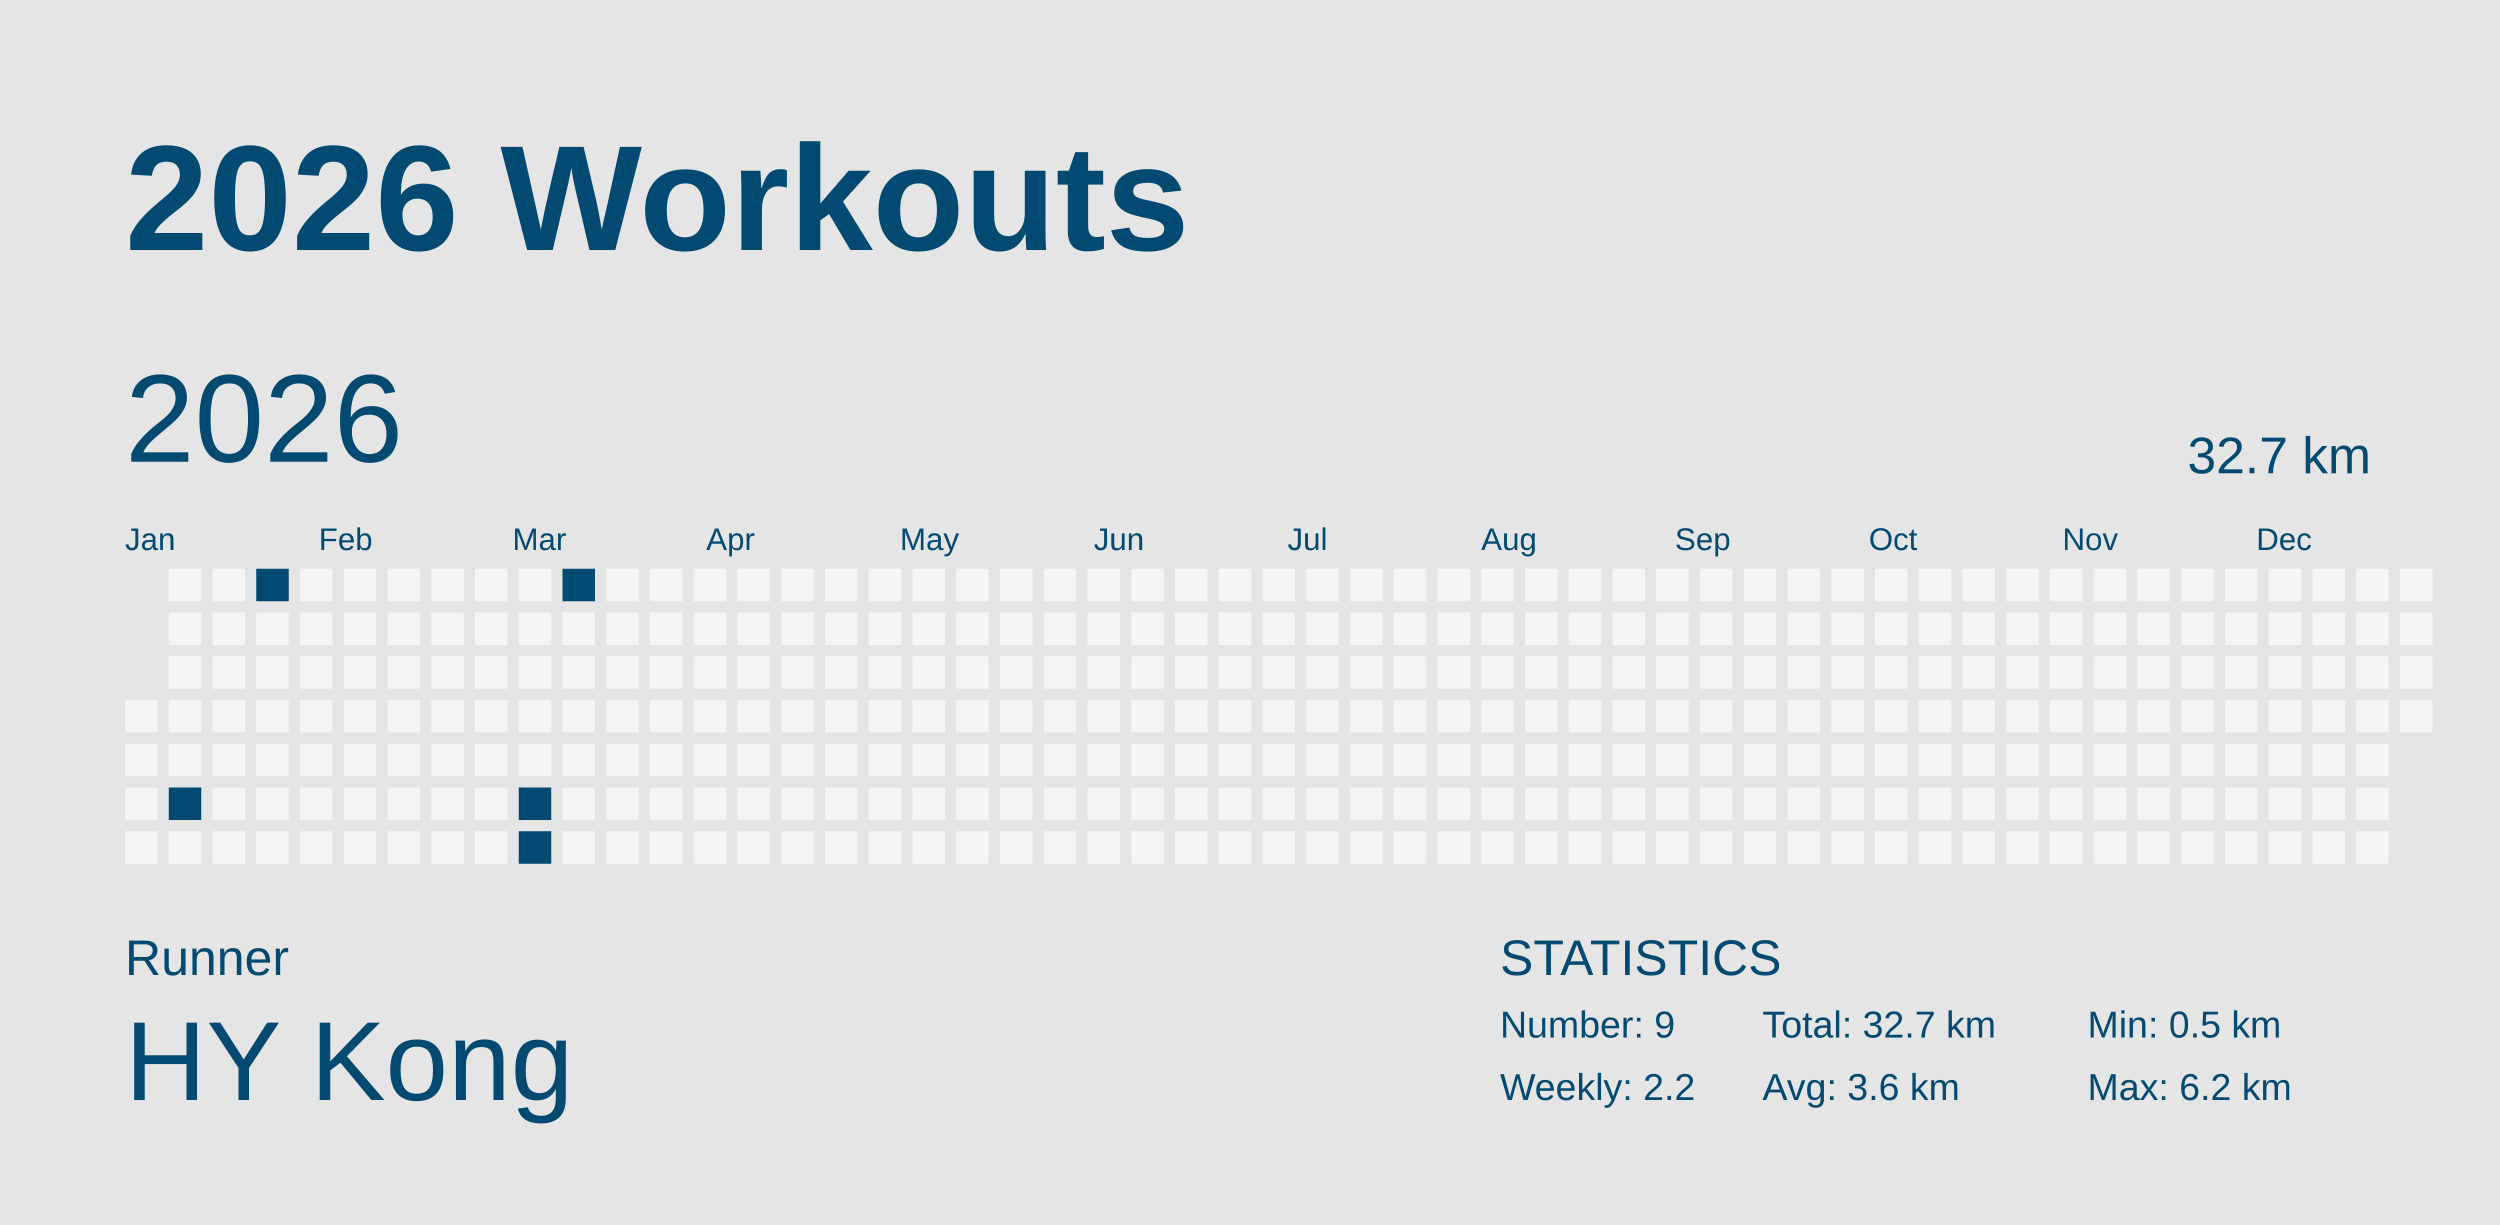
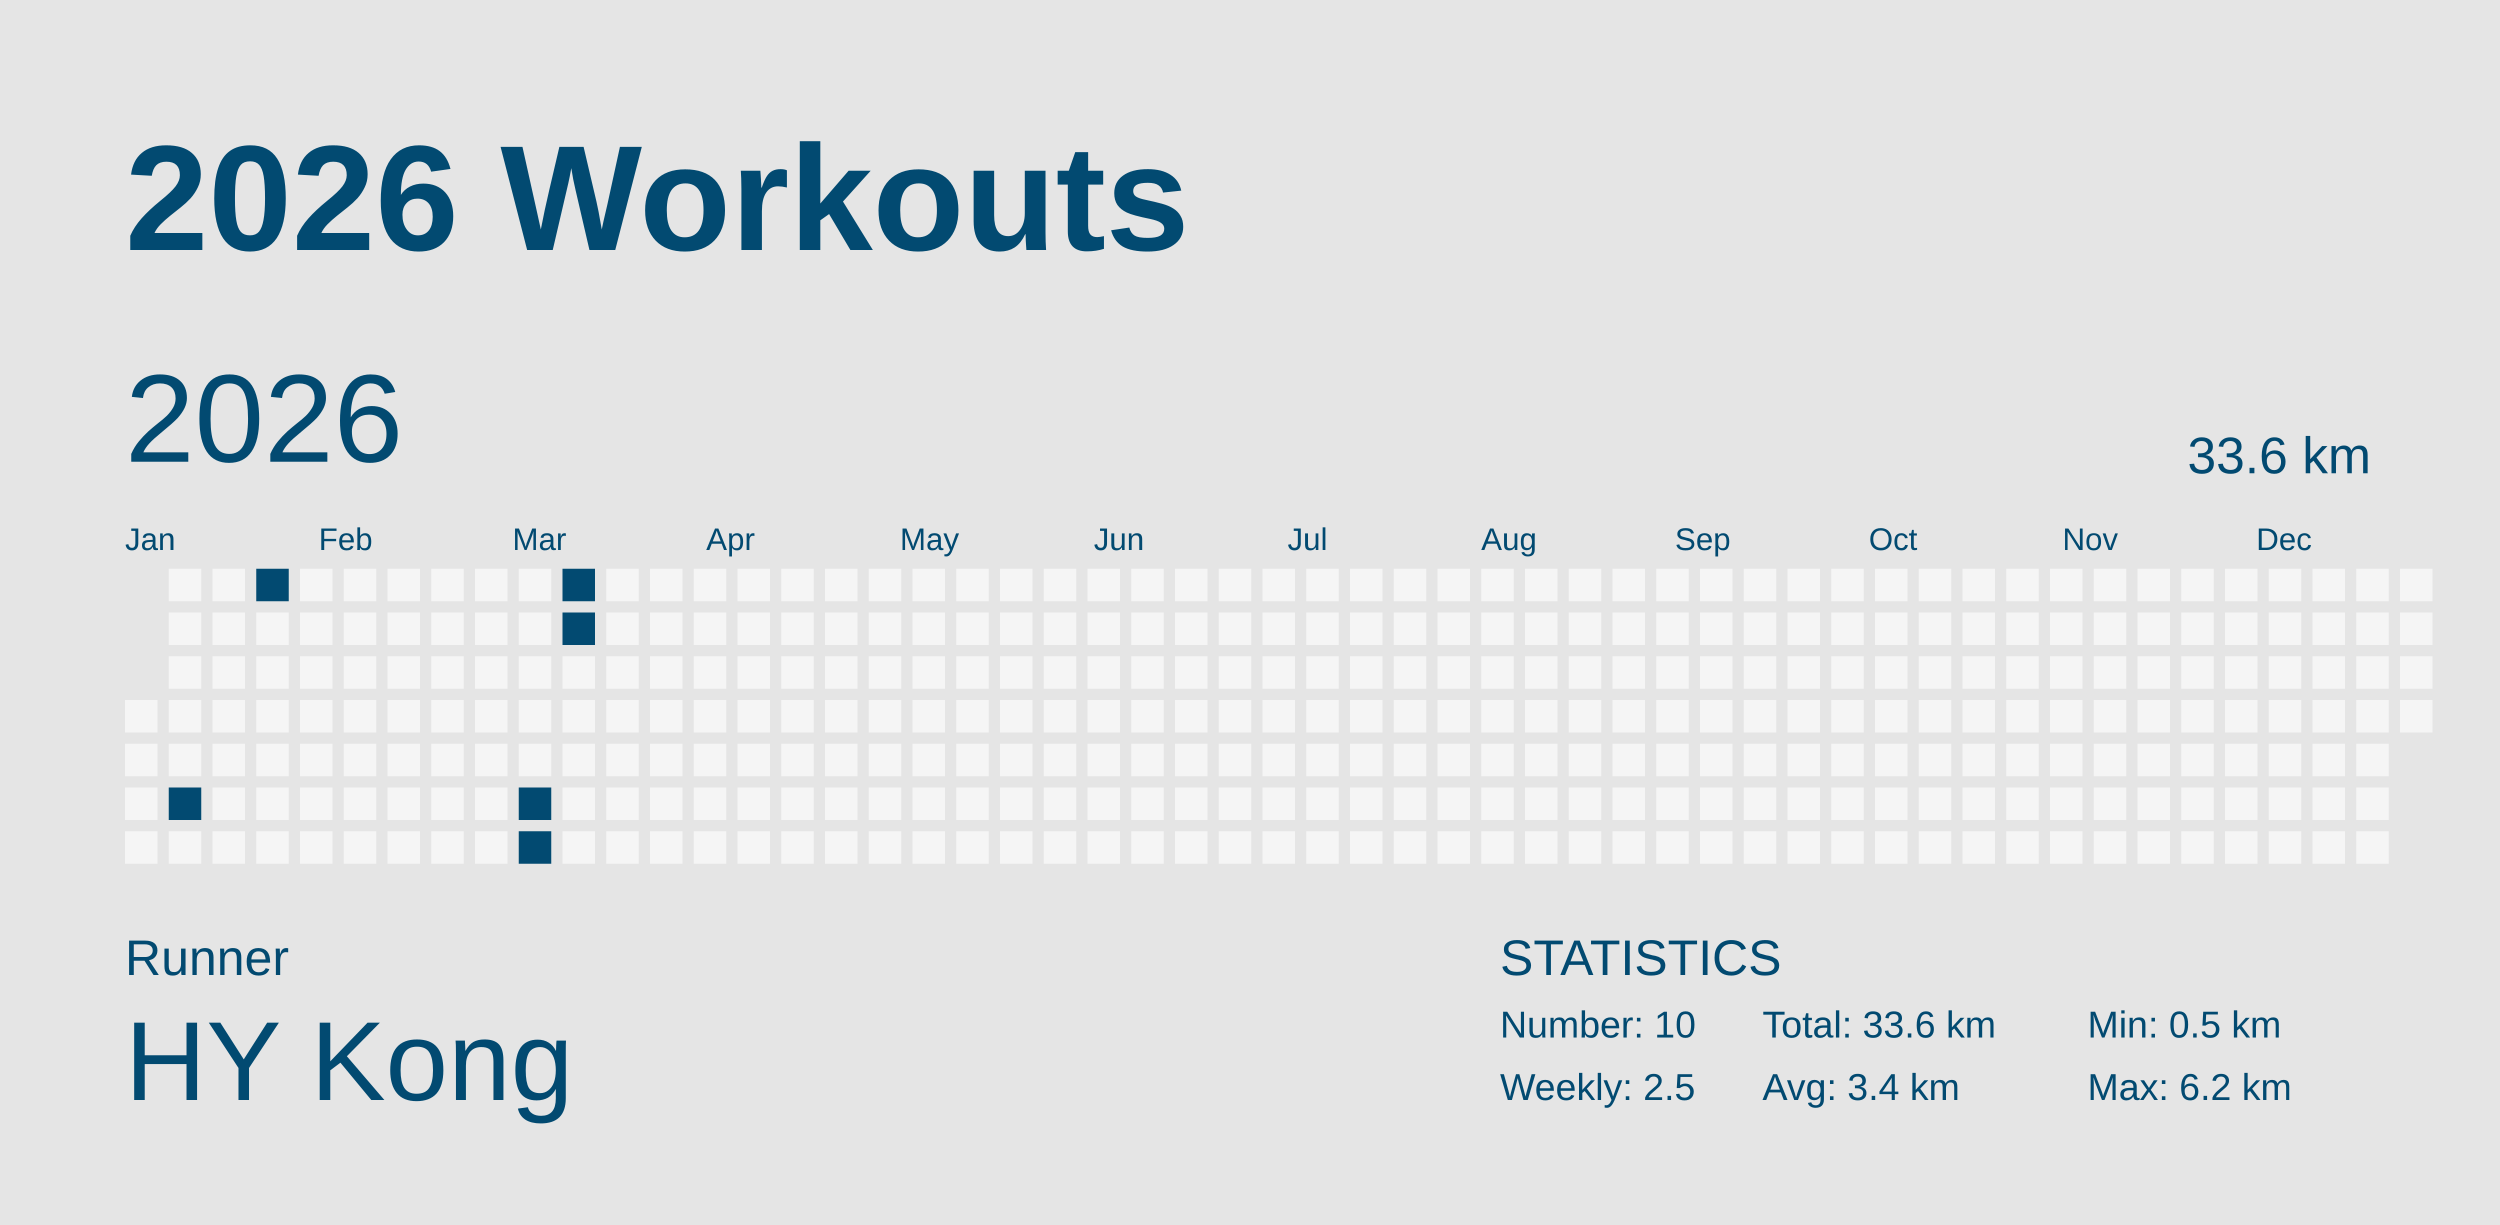
<svg xmlns="http://www.w3.org/2000/svg" baseProfile="full" height="98mm" version="1.1" viewBox="0,0,200,98" width="200mm">
  <defs />
  <rect fill="#E5E5E5" height="98" width="200" x="0" y="0" />
  <text fill="#024A71" style="font-size:12px; font-family:Arial; font-weight:bold;" x="10" y="20">2026 Workouts</text>
  <text fill="#024A71" style="font-size:4px; font-family:Arial" x="10" y="78">Runner</text>
  <text fill="#024A71" style="font-size:9px; font-family:Arial" x="10" y="88">HY Kong</text>
  <text fill="#024A71" style="font-size:4px; font-family:Arial" x="120" y="78">STATISTICS</text>
-   <text fill="#024A71" style="font-size:3px; font-family:Arial" x="120" y="83">Number: 9</text>
-   <text fill="#024A71" style="font-size:3px; font-family:Arial" x="120" y="88">Weekly: 2.2</text>
-   <text fill="#024A71" style="font-size:3px; font-family:Arial" x="141" y="83">Total: 32.7 km</text>
-   <text fill="#024A71" style="font-size:3px; font-family:Arial" x="141" y="88">Avg: 3.6 km</text>
+   <text fill="#024A71" style="font-size:3px; font-family:Arial" x="120" y="83">Number: 10</text>
+   <text fill="#024A71" style="font-size:3px; font-family:Arial" x="120" y="88">Weekly: 2.5</text>
+   <text fill="#024A71" style="font-size:3px; font-family:Arial" x="141" y="83">Total: 33.6 km</text>
+   <text fill="#024A71" style="font-size:3px; font-family:Arial" x="141" y="88">Avg: 3.4 km</text>
  <text fill="#024A71" style="font-size:3px; font-family:Arial" x="167" y="83">Min: 0.5 km</text>
  <text fill="#024A71" style="font-size:3px; font-family:Arial" x="167" y="88">Max: 6.2 km</text>
  <text dominant-baseline="hanging" fill="#024A71" style="font-size:10.0px; font-family:Arial;" x="10" y="30">2026</text>
-   <text dominant-baseline="hanging" fill="#024A71" style="font-size:4.125px; font-family:Arial;" x="175" y="35">32.7 km</text>
+   <text dominant-baseline="hanging" fill="#024A71" style="font-size:4.125px; font-family:Arial;" x="175" y="35">33.6 km</text>
  <text fill="#024A71" style="font-size:2.5px; font-family:Arial" x="10.0" y="44">Jan</text>
  <text fill="#024A71" style="font-size:2.5px; font-family:Arial" x="25.5" y="44">Feb</text>
  <text fill="#024A71" style="font-size:2.5px; font-family:Arial" x="41.0" y="44">Mar</text>
  <text fill="#024A71" style="font-size:2.5px; font-family:Arial" x="56.5" y="44">Apr</text>
  <text fill="#024A71" style="font-size:2.5px; font-family:Arial" x="72.0" y="44">May</text>
  <text fill="#024A71" style="font-size:2.5px; font-family:Arial" x="87.5" y="44">Jun</text>
  <text fill="#024A71" style="font-size:2.5px; font-family:Arial" x="103.0" y="44">Jul</text>
  <text fill="#024A71" style="font-size:2.5px; font-family:Arial" x="118.5" y="44">Aug</text>
  <text fill="#024A71" style="font-size:2.5px; font-family:Arial" x="134.0" y="44">Sep</text>
  <text fill="#024A71" style="font-size:2.5px; font-family:Arial" x="149.5" y="44">Oct</text>
  <text fill="#024A71" style="font-size:2.5px; font-family:Arial" x="165.0" y="44">Nov</text>
  <text fill="#024A71" style="font-size:2.5px; font-family:Arial" x="180.5" y="44">Dec</text>
  <rect fill="#F5F5F5" height="2.6" width="2.6" x="10.0" y="56.0" />
  <rect fill="#F5F5F5" height="2.6" width="2.6" x="10.0" y="59.5" />
  <rect fill="#F5F5F5" height="2.6" width="2.6" x="10.0" y="63.0" />
  <rect fill="#F5F5F5" height="2.6" width="2.6" x="10.0" y="66.5" />
  <rect fill="#F5F5F5" height="2.6" width="2.6" x="13.5" y="45.5" />
  <rect fill="#F5F5F5" height="2.6" width="2.6" x="13.5" y="49.0" />
  <rect fill="#F5F5F5" height="2.6" width="2.6" x="13.5" y="52.5" />
  <rect fill="#F5F5F5" height="2.6" width="2.6" x="13.5" y="56.0" />
  <rect fill="#F5F5F5" height="2.6" width="2.6" x="13.5" y="59.5" />
  <rect fill="#024A71" height="2.6" width="2.6" x="13.5" y="63.0" />
  <rect fill="#F5F5F5" height="2.6" width="2.6" x="13.5" y="66.5" />
  <rect fill="#F5F5F5" height="2.6" width="2.6" x="17.0" y="45.5" />
  <rect fill="#F5F5F5" height="2.6" width="2.6" x="17.0" y="49.0" />
  <rect fill="#F5F5F5" height="2.6" width="2.6" x="17.0" y="52.5" />
  <rect fill="#F5F5F5" height="2.6" width="2.6" x="17.0" y="56.0" />
  <rect fill="#F5F5F5" height="2.6" width="2.6" x="17.0" y="59.5" />
  <rect fill="#F5F5F5" height="2.6" width="2.6" x="17.0" y="63.0" />
  <rect fill="#F5F5F5" height="2.6" width="2.6" x="17.0" y="66.5" />
  <rect fill="#024A71" height="2.6" width="2.6" x="20.5" y="45.5" />
  <rect fill="#F5F5F5" height="2.6" width="2.6" x="20.5" y="49.0" />
  <rect fill="#F5F5F5" height="2.6" width="2.6" x="20.5" y="52.5" />
  <rect fill="#F5F5F5" height="2.6" width="2.6" x="20.5" y="56.0" />
  <rect fill="#F5F5F5" height="2.6" width="2.6" x="20.5" y="59.5" />
  <rect fill="#F5F5F5" height="2.6" width="2.6" x="20.5" y="63.0" />
  <rect fill="#F5F5F5" height="2.6" width="2.6" x="20.5" y="66.5" />
  <rect fill="#F5F5F5" height="2.6" width="2.6" x="24.0" y="45.5" />
  <rect fill="#F5F5F5" height="2.6" width="2.6" x="24.0" y="49.0" />
  <rect fill="#F5F5F5" height="2.6" width="2.6" x="24.0" y="52.5" />
  <rect fill="#F5F5F5" height="2.6" width="2.6" x="24.0" y="56.0" />
  <rect fill="#F5F5F5" height="2.6" width="2.6" x="24.0" y="59.5" />
  <rect fill="#F5F5F5" height="2.6" width="2.6" x="24.0" y="63.0" />
  <rect fill="#F5F5F5" height="2.6" width="2.6" x="24.0" y="66.5" />
  <rect fill="#F5F5F5" height="2.6" width="2.6" x="27.5" y="45.5" />
  <rect fill="#F5F5F5" height="2.6" width="2.6" x="27.5" y="49.0" />
  <rect fill="#F5F5F5" height="2.6" width="2.6" x="27.5" y="52.5" />
  <rect fill="#F5F5F5" height="2.6" width="2.6" x="27.5" y="56.0" />
  <rect fill="#F5F5F5" height="2.6" width="2.6" x="27.5" y="59.5" />
  <rect fill="#F5F5F5" height="2.6" width="2.6" x="27.5" y="63.0" />
  <rect fill="#F5F5F5" height="2.6" width="2.6" x="27.5" y="66.5" />
  <rect fill="#F5F5F5" height="2.6" width="2.6" x="31.0" y="45.5" />
  <rect fill="#F5F5F5" height="2.6" width="2.6" x="31.0" y="49.0" />
  <rect fill="#F5F5F5" height="2.6" width="2.6" x="31.0" y="52.5" />
  <rect fill="#F5F5F5" height="2.6" width="2.6" x="31.0" y="56.0" />
  <rect fill="#F5F5F5" height="2.6" width="2.6" x="31.0" y="59.5" />
  <rect fill="#F5F5F5" height="2.6" width="2.6" x="31.0" y="63.0" />
  <rect fill="#F5F5F5" height="2.6" width="2.6" x="31.0" y="66.5" />
  <rect fill="#F5F5F5" height="2.6" width="2.6" x="34.5" y="45.5" />
  <rect fill="#F5F5F5" height="2.6" width="2.6" x="34.5" y="49.0" />
  <rect fill="#F5F5F5" height="2.6" width="2.6" x="34.5" y="52.5" />
  <rect fill="#F5F5F5" height="2.6" width="2.6" x="34.5" y="56.0" />
  <rect fill="#F5F5F5" height="2.6" width="2.6" x="34.5" y="59.5" />
  <rect fill="#F5F5F5" height="2.6" width="2.6" x="34.5" y="63.0" />
  <rect fill="#F5F5F5" height="2.6" width="2.6" x="34.5" y="66.5" />
  <rect fill="#F5F5F5" height="2.6" width="2.6" x="38.0" y="45.5" />
  <rect fill="#F5F5F5" height="2.6" width="2.6" x="38.0" y="49.0" />
  <rect fill="#F5F5F5" height="2.6" width="2.6" x="38.0" y="52.5" />
  <rect fill="#F5F5F5" height="2.6" width="2.6" x="38.0" y="56.0" />
  <rect fill="#F5F5F5" height="2.6" width="2.6" x="38.0" y="59.5" />
  <rect fill="#F5F5F5" height="2.6" width="2.6" x="38.0" y="63.0" />
  <rect fill="#F5F5F5" height="2.6" width="2.6" x="38.0" y="66.5" />
  <rect fill="#F5F5F5" height="2.6" width="2.6" x="41.5" y="45.5" />
  <rect fill="#F5F5F5" height="2.6" width="2.6" x="41.5" y="49.0" />
  <rect fill="#F5F5F5" height="2.6" width="2.6" x="41.5" y="52.5" />
  <rect fill="#F5F5F5" height="2.6" width="2.6" x="41.5" y="56.0" />
  <rect fill="#F5F5F5" height="2.6" width="2.6" x="41.5" y="59.5" />
  <rect fill="#024A71" height="2.6" width="2.6" x="41.5" y="63.0" />
  <rect fill="#024A71" height="2.6" width="2.6" x="41.5" y="66.5" />
  <rect fill="#024A71" height="2.6" width="2.6" x="45.0" y="45.5" />
-   <rect fill="#F5F5F5" height="2.6" width="2.6" x="45.0" y="49.0" />
+   <rect fill="#024A71" height="2.6" width="2.6" x="45.0" y="49.0" />
  <rect fill="#F5F5F5" height="2.6" width="2.6" x="45.0" y="52.5" />
  <rect fill="#F5F5F5" height="2.6" width="2.6" x="45.0" y="56.0" />
  <rect fill="#F5F5F5" height="2.6" width="2.6" x="45.0" y="59.5" />
  <rect fill="#F5F5F5" height="2.6" width="2.6" x="45.0" y="63.0" />
  <rect fill="#F5F5F5" height="2.6" width="2.6" x="45.0" y="66.5" />
  <rect fill="#F5F5F5" height="2.6" width="2.6" x="48.5" y="45.5" />
  <rect fill="#F5F5F5" height="2.6" width="2.6" x="48.5" y="49.0" />
  <rect fill="#F5F5F5" height="2.6" width="2.6" x="48.5" y="52.5" />
  <rect fill="#F5F5F5" height="2.6" width="2.6" x="48.5" y="56.0" />
  <rect fill="#F5F5F5" height="2.6" width="2.6" x="48.5" y="59.5" />
  <rect fill="#F5F5F5" height="2.6" width="2.6" x="48.5" y="63.0" />
  <rect fill="#F5F5F5" height="2.6" width="2.6" x="48.5" y="66.5" />
  <rect fill="#F5F5F5" height="2.6" width="2.6" x="52.0" y="45.5" />
  <rect fill="#F5F5F5" height="2.6" width="2.6" x="52.0" y="49.0" />
  <rect fill="#F5F5F5" height="2.6" width="2.6" x="52.0" y="52.5" />
  <rect fill="#F5F5F5" height="2.6" width="2.6" x="52.0" y="56.0" />
  <rect fill="#F5F5F5" height="2.6" width="2.6" x="52.0" y="59.5" />
  <rect fill="#F5F5F5" height="2.6" width="2.6" x="52.0" y="63.0" />
  <rect fill="#F5F5F5" height="2.6" width="2.6" x="52.0" y="66.5" />
  <rect fill="#F5F5F5" height="2.6" width="2.6" x="55.5" y="45.5" />
  <rect fill="#F5F5F5" height="2.6" width="2.6" x="55.5" y="49.0" />
  <rect fill="#F5F5F5" height="2.6" width="2.6" x="55.5" y="52.5" />
  <rect fill="#F5F5F5" height="2.6" width="2.6" x="55.5" y="56.0" />
  <rect fill="#F5F5F5" height="2.6" width="2.6" x="55.5" y="59.5" />
  <rect fill="#F5F5F5" height="2.6" width="2.6" x="55.5" y="63.0" />
  <rect fill="#F5F5F5" height="2.6" width="2.6" x="55.5" y="66.5" />
  <rect fill="#F5F5F5" height="2.6" width="2.6" x="59.0" y="45.5" />
  <rect fill="#F5F5F5" height="2.6" width="2.6" x="59.0" y="49.0" />
  <rect fill="#F5F5F5" height="2.6" width="2.6" x="59.0" y="52.5" />
  <rect fill="#F5F5F5" height="2.6" width="2.6" x="59.0" y="56.0" />
  <rect fill="#F5F5F5" height="2.6" width="2.6" x="59.0" y="59.5" />
  <rect fill="#F5F5F5" height="2.6" width="2.6" x="59.0" y="63.0" />
  <rect fill="#F5F5F5" height="2.6" width="2.6" x="59.0" y="66.5" />
  <rect fill="#F5F5F5" height="2.6" width="2.6" x="62.5" y="45.5" />
  <rect fill="#F5F5F5" height="2.6" width="2.6" x="62.5" y="49.0" />
  <rect fill="#F5F5F5" height="2.6" width="2.6" x="62.5" y="52.5" />
  <rect fill="#F5F5F5" height="2.6" width="2.6" x="62.5" y="56.0" />
  <rect fill="#F5F5F5" height="2.6" width="2.6" x="62.5" y="59.5" />
  <rect fill="#F5F5F5" height="2.6" width="2.6" x="62.5" y="63.0" />
  <rect fill="#F5F5F5" height="2.6" width="2.6" x="62.5" y="66.5" />
  <rect fill="#F5F5F5" height="2.6" width="2.6" x="66.0" y="45.5" />
  <rect fill="#F5F5F5" height="2.6" width="2.6" x="66.0" y="49.0" />
  <rect fill="#F5F5F5" height="2.6" width="2.6" x="66.0" y="52.5" />
  <rect fill="#F5F5F5" height="2.6" width="2.6" x="66.0" y="56.0" />
  <rect fill="#F5F5F5" height="2.6" width="2.6" x="66.0" y="59.5" />
  <rect fill="#F5F5F5" height="2.6" width="2.6" x="66.0" y="63.0" />
  <rect fill="#F5F5F5" height="2.6" width="2.6" x="66.0" y="66.5" />
  <rect fill="#F5F5F5" height="2.6" width="2.6" x="69.5" y="45.5" />
  <rect fill="#F5F5F5" height="2.6" width="2.6" x="69.5" y="49.0" />
  <rect fill="#F5F5F5" height="2.6" width="2.6" x="69.5" y="52.5" />
  <rect fill="#F5F5F5" height="2.6" width="2.6" x="69.5" y="56.0" />
  <rect fill="#F5F5F5" height="2.6" width="2.6" x="69.5" y="59.5" />
  <rect fill="#F5F5F5" height="2.6" width="2.6" x="69.5" y="63.0" />
  <rect fill="#F5F5F5" height="2.6" width="2.6" x="69.5" y="66.5" />
  <rect fill="#F5F5F5" height="2.6" width="2.6" x="73.0" y="45.5" />
  <rect fill="#F5F5F5" height="2.6" width="2.6" x="73.0" y="49.0" />
  <rect fill="#F5F5F5" height="2.6" width="2.6" x="73.0" y="52.5" />
  <rect fill="#F5F5F5" height="2.6" width="2.6" x="73.0" y="56.0" />
  <rect fill="#F5F5F5" height="2.6" width="2.6" x="73.0" y="59.5" />
  <rect fill="#F5F5F5" height="2.6" width="2.6" x="73.0" y="63.0" />
  <rect fill="#F5F5F5" height="2.6" width="2.6" x="73.0" y="66.5" />
  <rect fill="#F5F5F5" height="2.6" width="2.6" x="76.5" y="45.5" />
  <rect fill="#F5F5F5" height="2.6" width="2.6" x="76.5" y="49.0" />
  <rect fill="#F5F5F5" height="2.6" width="2.6" x="76.5" y="52.5" />
  <rect fill="#F5F5F5" height="2.6" width="2.6" x="76.5" y="56.0" />
  <rect fill="#F5F5F5" height="2.6" width="2.6" x="76.5" y="59.5" />
  <rect fill="#F5F5F5" height="2.6" width="2.6" x="76.5" y="63.0" />
  <rect fill="#F5F5F5" height="2.6" width="2.6" x="76.5" y="66.5" />
  <rect fill="#F5F5F5" height="2.6" width="2.6" x="80.0" y="45.5" />
  <rect fill="#F5F5F5" height="2.6" width="2.6" x="80.0" y="49.0" />
  <rect fill="#F5F5F5" height="2.6" width="2.6" x="80.0" y="52.5" />
  <rect fill="#F5F5F5" height="2.6" width="2.6" x="80.0" y="56.0" />
  <rect fill="#F5F5F5" height="2.6" width="2.6" x="80.0" y="59.5" />
  <rect fill="#F5F5F5" height="2.6" width="2.6" x="80.0" y="63.0" />
  <rect fill="#F5F5F5" height="2.6" width="2.6" x="80.0" y="66.5" />
  <rect fill="#F5F5F5" height="2.6" width="2.6" x="83.5" y="45.5" />
  <rect fill="#F5F5F5" height="2.6" width="2.6" x="83.5" y="49.0" />
  <rect fill="#F5F5F5" height="2.6" width="2.6" x="83.5" y="52.5" />
  <rect fill="#F5F5F5" height="2.6" width="2.6" x="83.5" y="56.0" />
  <rect fill="#F5F5F5" height="2.6" width="2.6" x="83.5" y="59.5" />
  <rect fill="#F5F5F5" height="2.6" width="2.6" x="83.5" y="63.0" />
  <rect fill="#F5F5F5" height="2.6" width="2.6" x="83.5" y="66.5" />
  <rect fill="#F5F5F5" height="2.6" width="2.6" x="87.0" y="45.5" />
  <rect fill="#F5F5F5" height="2.6" width="2.6" x="87.0" y="49.0" />
  <rect fill="#F5F5F5" height="2.6" width="2.6" x="87.0" y="52.5" />
  <rect fill="#F5F5F5" height="2.6" width="2.6" x="87.0" y="56.0" />
  <rect fill="#F5F5F5" height="2.6" width="2.6" x="87.0" y="59.5" />
  <rect fill="#F5F5F5" height="2.6" width="2.6" x="87.0" y="63.0" />
  <rect fill="#F5F5F5" height="2.6" width="2.6" x="87.0" y="66.5" />
  <rect fill="#F5F5F5" height="2.6" width="2.6" x="90.5" y="45.5" />
  <rect fill="#F5F5F5" height="2.6" width="2.6" x="90.5" y="49.0" />
  <rect fill="#F5F5F5" height="2.6" width="2.6" x="90.5" y="52.5" />
  <rect fill="#F5F5F5" height="2.6" width="2.6" x="90.5" y="56.0" />
  <rect fill="#F5F5F5" height="2.6" width="2.6" x="90.5" y="59.5" />
  <rect fill="#F5F5F5" height="2.6" width="2.6" x="90.5" y="63.0" />
  <rect fill="#F5F5F5" height="2.6" width="2.6" x="90.5" y="66.5" />
  <rect fill="#F5F5F5" height="2.6" width="2.6" x="94.0" y="45.5" />
  <rect fill="#F5F5F5" height="2.6" width="2.6" x="94.0" y="49.0" />
  <rect fill="#F5F5F5" height="2.6" width="2.6" x="94.0" y="52.5" />
  <rect fill="#F5F5F5" height="2.6" width="2.6" x="94.0" y="56.0" />
  <rect fill="#F5F5F5" height="2.6" width="2.6" x="94.0" y="59.5" />
  <rect fill="#F5F5F5" height="2.6" width="2.6" x="94.0" y="63.0" />
  <rect fill="#F5F5F5" height="2.6" width="2.6" x="94.0" y="66.5" />
  <rect fill="#F5F5F5" height="2.6" width="2.6" x="97.5" y="45.5" />
  <rect fill="#F5F5F5" height="2.6" width="2.6" x="97.5" y="49.0" />
  <rect fill="#F5F5F5" height="2.6" width="2.6" x="97.5" y="52.5" />
  <rect fill="#F5F5F5" height="2.6" width="2.6" x="97.5" y="56.0" />
  <rect fill="#F5F5F5" height="2.6" width="2.6" x="97.5" y="59.5" />
  <rect fill="#F5F5F5" height="2.6" width="2.6" x="97.5" y="63.0" />
  <rect fill="#F5F5F5" height="2.6" width="2.6" x="97.5" y="66.5" />
  <rect fill="#F5F5F5" height="2.6" width="2.6" x="101.0" y="45.5" />
  <rect fill="#F5F5F5" height="2.6" width="2.6" x="101.0" y="49.0" />
  <rect fill="#F5F5F5" height="2.6" width="2.6" x="101.0" y="52.5" />
  <rect fill="#F5F5F5" height="2.6" width="2.6" x="101.0" y="56.0" />
  <rect fill="#F5F5F5" height="2.6" width="2.6" x="101.0" y="59.5" />
  <rect fill="#F5F5F5" height="2.6" width="2.6" x="101.0" y="63.0" />
  <rect fill="#F5F5F5" height="2.6" width="2.6" x="101.0" y="66.5" />
  <rect fill="#F5F5F5" height="2.6" width="2.6" x="104.5" y="45.5" />
  <rect fill="#F5F5F5" height="2.6" width="2.6" x="104.5" y="49.0" />
  <rect fill="#F5F5F5" height="2.6" width="2.6" x="104.5" y="52.5" />
  <rect fill="#F5F5F5" height="2.6" width="2.6" x="104.5" y="56.0" />
  <rect fill="#F5F5F5" height="2.6" width="2.6" x="104.5" y="59.5" />
  <rect fill="#F5F5F5" height="2.6" width="2.6" x="104.5" y="63.0" />
  <rect fill="#F5F5F5" height="2.6" width="2.6" x="104.5" y="66.5" />
  <rect fill="#F5F5F5" height="2.6" width="2.6" x="108.0" y="45.5" />
  <rect fill="#F5F5F5" height="2.6" width="2.6" x="108.0" y="49.0" />
  <rect fill="#F5F5F5" height="2.6" width="2.6" x="108.0" y="52.5" />
  <rect fill="#F5F5F5" height="2.6" width="2.6" x="108.0" y="56.0" />
  <rect fill="#F5F5F5" height="2.6" width="2.6" x="108.0" y="59.5" />
  <rect fill="#F5F5F5" height="2.6" width="2.6" x="108.0" y="63.0" />
  <rect fill="#F5F5F5" height="2.6" width="2.6" x="108.0" y="66.5" />
  <rect fill="#F5F5F5" height="2.6" width="2.6" x="111.5" y="45.5" />
  <rect fill="#F5F5F5" height="2.6" width="2.6" x="111.5" y="49.0" />
  <rect fill="#F5F5F5" height="2.6" width="2.6" x="111.5" y="52.5" />
  <rect fill="#F5F5F5" height="2.6" width="2.6" x="111.5" y="56.0" />
  <rect fill="#F5F5F5" height="2.6" width="2.6" x="111.5" y="59.5" />
  <rect fill="#F5F5F5" height="2.6" width="2.6" x="111.5" y="63.0" />
  <rect fill="#F5F5F5" height="2.6" width="2.6" x="111.5" y="66.5" />
  <rect fill="#F5F5F5" height="2.6" width="2.6" x="115.0" y="45.5" />
  <rect fill="#F5F5F5" height="2.6" width="2.6" x="115.0" y="49.0" />
  <rect fill="#F5F5F5" height="2.6" width="2.6" x="115.0" y="52.5" />
  <rect fill="#F5F5F5" height="2.6" width="2.6" x="115.0" y="56.0" />
  <rect fill="#F5F5F5" height="2.6" width="2.6" x="115.0" y="59.5" />
  <rect fill="#F5F5F5" height="2.6" width="2.6" x="115.0" y="63.0" />
  <rect fill="#F5F5F5" height="2.6" width="2.6" x="115.0" y="66.5" />
  <rect fill="#F5F5F5" height="2.6" width="2.6" x="118.5" y="45.5" />
  <rect fill="#F5F5F5" height="2.6" width="2.6" x="118.5" y="49.0" />
  <rect fill="#F5F5F5" height="2.6" width="2.6" x="118.5" y="52.5" />
  <rect fill="#F5F5F5" height="2.6" width="2.6" x="118.5" y="56.0" />
  <rect fill="#F5F5F5" height="2.6" width="2.6" x="118.5" y="59.5" />
  <rect fill="#F5F5F5" height="2.6" width="2.6" x="118.5" y="63.0" />
  <rect fill="#F5F5F5" height="2.6" width="2.6" x="118.5" y="66.5" />
  <rect fill="#F5F5F5" height="2.6" width="2.6" x="122.0" y="45.5" />
  <rect fill="#F5F5F5" height="2.6" width="2.6" x="122.0" y="49.0" />
  <rect fill="#F5F5F5" height="2.6" width="2.6" x="122.0" y="52.5" />
  <rect fill="#F5F5F5" height="2.6" width="2.6" x="122.0" y="56.0" />
  <rect fill="#F5F5F5" height="2.6" width="2.6" x="122.0" y="59.5" />
  <rect fill="#F5F5F5" height="2.6" width="2.6" x="122.0" y="63.0" />
  <rect fill="#F5F5F5" height="2.6" width="2.6" x="122.0" y="66.5" />
  <rect fill="#F5F5F5" height="2.6" width="2.6" x="125.5" y="45.5" />
  <rect fill="#F5F5F5" height="2.6" width="2.6" x="125.5" y="49.0" />
  <rect fill="#F5F5F5" height="2.6" width="2.6" x="125.5" y="52.5" />
  <rect fill="#F5F5F5" height="2.6" width="2.6" x="125.5" y="56.0" />
  <rect fill="#F5F5F5" height="2.6" width="2.6" x="125.5" y="59.5" />
  <rect fill="#F5F5F5" height="2.6" width="2.6" x="125.5" y="63.0" />
  <rect fill="#F5F5F5" height="2.6" width="2.6" x="125.5" y="66.5" />
  <rect fill="#F5F5F5" height="2.6" width="2.6" x="129.0" y="45.5" />
  <rect fill="#F5F5F5" height="2.6" width="2.6" x="129.0" y="49.0" />
  <rect fill="#F5F5F5" height="2.6" width="2.6" x="129.0" y="52.5" />
  <rect fill="#F5F5F5" height="2.6" width="2.6" x="129.0" y="56.0" />
  <rect fill="#F5F5F5" height="2.6" width="2.6" x="129.0" y="59.5" />
  <rect fill="#F5F5F5" height="2.6" width="2.6" x="129.0" y="63.0" />
  <rect fill="#F5F5F5" height="2.6" width="2.6" x="129.0" y="66.5" />
  <rect fill="#F5F5F5" height="2.6" width="2.6" x="132.5" y="45.5" />
  <rect fill="#F5F5F5" height="2.6" width="2.6" x="132.5" y="49.0" />
  <rect fill="#F5F5F5" height="2.6" width="2.6" x="132.5" y="52.5" />
  <rect fill="#F5F5F5" height="2.6" width="2.6" x="132.5" y="56.0" />
  <rect fill="#F5F5F5" height="2.6" width="2.6" x="132.5" y="59.5" />
  <rect fill="#F5F5F5" height="2.6" width="2.6" x="132.5" y="63.0" />
  <rect fill="#F5F5F5" height="2.6" width="2.6" x="132.5" y="66.5" />
  <rect fill="#F5F5F5" height="2.6" width="2.6" x="136.0" y="45.5" />
  <rect fill="#F5F5F5" height="2.6" width="2.6" x="136.0" y="49.0" />
  <rect fill="#F5F5F5" height="2.6" width="2.6" x="136.0" y="52.5" />
  <rect fill="#F5F5F5" height="2.6" width="2.6" x="136.0" y="56.0" />
  <rect fill="#F5F5F5" height="2.6" width="2.6" x="136.0" y="59.5" />
  <rect fill="#F5F5F5" height="2.6" width="2.6" x="136.0" y="63.0" />
  <rect fill="#F5F5F5" height="2.6" width="2.6" x="136.0" y="66.5" />
  <rect fill="#F5F5F5" height="2.6" width="2.6" x="139.5" y="45.5" />
  <rect fill="#F5F5F5" height="2.6" width="2.6" x="139.5" y="49.0" />
  <rect fill="#F5F5F5" height="2.6" width="2.6" x="139.5" y="52.5" />
  <rect fill="#F5F5F5" height="2.6" width="2.6" x="139.5" y="56.0" />
  <rect fill="#F5F5F5" height="2.6" width="2.6" x="139.5" y="59.5" />
  <rect fill="#F5F5F5" height="2.6" width="2.6" x="139.5" y="63.0" />
  <rect fill="#F5F5F5" height="2.6" width="2.6" x="139.5" y="66.5" />
  <rect fill="#F5F5F5" height="2.6" width="2.6" x="143.0" y="45.5" />
  <rect fill="#F5F5F5" height="2.6" width="2.6" x="143.0" y="49.0" />
  <rect fill="#F5F5F5" height="2.6" width="2.6" x="143.0" y="52.5" />
  <rect fill="#F5F5F5" height="2.6" width="2.6" x="143.0" y="56.0" />
  <rect fill="#F5F5F5" height="2.6" width="2.6" x="143.0" y="59.5" />
  <rect fill="#F5F5F5" height="2.6" width="2.6" x="143.0" y="63.0" />
  <rect fill="#F5F5F5" height="2.6" width="2.6" x="143.0" y="66.5" />
  <rect fill="#F5F5F5" height="2.6" width="2.6" x="146.5" y="45.5" />
  <rect fill="#F5F5F5" height="2.6" width="2.6" x="146.5" y="49.0" />
  <rect fill="#F5F5F5" height="2.6" width="2.6" x="146.5" y="52.5" />
  <rect fill="#F5F5F5" height="2.6" width="2.6" x="146.5" y="56.0" />
  <rect fill="#F5F5F5" height="2.6" width="2.6" x="146.5" y="59.5" />
  <rect fill="#F5F5F5" height="2.6" width="2.6" x="146.5" y="63.0" />
  <rect fill="#F5F5F5" height="2.6" width="2.6" x="146.5" y="66.5" />
  <rect fill="#F5F5F5" height="2.6" width="2.6" x="150.0" y="45.5" />
  <rect fill="#F5F5F5" height="2.6" width="2.6" x="150.0" y="49.0" />
  <rect fill="#F5F5F5" height="2.6" width="2.6" x="150.0" y="52.5" />
  <rect fill="#F5F5F5" height="2.6" width="2.6" x="150.0" y="56.0" />
  <rect fill="#F5F5F5" height="2.6" width="2.6" x="150.0" y="59.5" />
  <rect fill="#F5F5F5" height="2.6" width="2.6" x="150.0" y="63.0" />
  <rect fill="#F5F5F5" height="2.6" width="2.6" x="150.0" y="66.5" />
  <rect fill="#F5F5F5" height="2.6" width="2.6" x="153.5" y="45.5" />
  <rect fill="#F5F5F5" height="2.6" width="2.6" x="153.5" y="49.0" />
  <rect fill="#F5F5F5" height="2.6" width="2.6" x="153.5" y="52.5" />
  <rect fill="#F5F5F5" height="2.6" width="2.6" x="153.5" y="56.0" />
  <rect fill="#F5F5F5" height="2.6" width="2.6" x="153.5" y="59.5" />
  <rect fill="#F5F5F5" height="2.6" width="2.6" x="153.5" y="63.0" />
  <rect fill="#F5F5F5" height="2.6" width="2.6" x="153.5" y="66.5" />
  <rect fill="#F5F5F5" height="2.6" width="2.6" x="157.0" y="45.5" />
  <rect fill="#F5F5F5" height="2.6" width="2.6" x="157.0" y="49.0" />
  <rect fill="#F5F5F5" height="2.6" width="2.6" x="157.0" y="52.5" />
  <rect fill="#F5F5F5" height="2.6" width="2.6" x="157.0" y="56.0" />
  <rect fill="#F5F5F5" height="2.6" width="2.6" x="157.0" y="59.5" />
  <rect fill="#F5F5F5" height="2.6" width="2.6" x="157.0" y="63.0" />
  <rect fill="#F5F5F5" height="2.6" width="2.6" x="157.0" y="66.5" />
  <rect fill="#F5F5F5" height="2.6" width="2.6" x="160.5" y="45.5" />
  <rect fill="#F5F5F5" height="2.6" width="2.6" x="160.5" y="49.0" />
  <rect fill="#F5F5F5" height="2.6" width="2.6" x="160.5" y="52.5" />
  <rect fill="#F5F5F5" height="2.6" width="2.6" x="160.5" y="56.0" />
  <rect fill="#F5F5F5" height="2.6" width="2.6" x="160.5" y="59.5" />
  <rect fill="#F5F5F5" height="2.6" width="2.6" x="160.5" y="63.0" />
  <rect fill="#F5F5F5" height="2.6" width="2.6" x="160.5" y="66.5" />
  <rect fill="#F5F5F5" height="2.6" width="2.6" x="164.0" y="45.5" />
  <rect fill="#F5F5F5" height="2.6" width="2.6" x="164.0" y="49.0" />
  <rect fill="#F5F5F5" height="2.6" width="2.6" x="164.0" y="52.5" />
  <rect fill="#F5F5F5" height="2.6" width="2.6" x="164.0" y="56.0" />
  <rect fill="#F5F5F5" height="2.6" width="2.6" x="164.0" y="59.5" />
  <rect fill="#F5F5F5" height="2.6" width="2.6" x="164.0" y="63.0" />
  <rect fill="#F5F5F5" height="2.6" width="2.6" x="164.0" y="66.5" />
  <rect fill="#F5F5F5" height="2.6" width="2.6" x="167.5" y="45.5" />
  <rect fill="#F5F5F5" height="2.6" width="2.6" x="167.5" y="49.0" />
  <rect fill="#F5F5F5" height="2.6" width="2.6" x="167.5" y="52.5" />
  <rect fill="#F5F5F5" height="2.6" width="2.6" x="167.5" y="56.0" />
  <rect fill="#F5F5F5" height="2.6" width="2.6" x="167.5" y="59.5" />
  <rect fill="#F5F5F5" height="2.6" width="2.6" x="167.5" y="63.0" />
  <rect fill="#F5F5F5" height="2.6" width="2.6" x="167.5" y="66.5" />
  <rect fill="#F5F5F5" height="2.6" width="2.6" x="171.0" y="45.5" />
  <rect fill="#F5F5F5" height="2.6" width="2.6" x="171.0" y="49.0" />
  <rect fill="#F5F5F5" height="2.6" width="2.6" x="171.0" y="52.5" />
  <rect fill="#F5F5F5" height="2.6" width="2.6" x="171.0" y="56.0" />
  <rect fill="#F5F5F5" height="2.6" width="2.6" x="171.0" y="59.5" />
  <rect fill="#F5F5F5" height="2.6" width="2.6" x="171.0" y="63.0" />
  <rect fill="#F5F5F5" height="2.6" width="2.6" x="171.0" y="66.5" />
  <rect fill="#F5F5F5" height="2.6" width="2.6" x="174.5" y="45.5" />
  <rect fill="#F5F5F5" height="2.6" width="2.6" x="174.5" y="49.0" />
  <rect fill="#F5F5F5" height="2.6" width="2.6" x="174.5" y="52.5" />
  <rect fill="#F5F5F5" height="2.6" width="2.6" x="174.5" y="56.0" />
  <rect fill="#F5F5F5" height="2.6" width="2.6" x="174.5" y="59.5" />
  <rect fill="#F5F5F5" height="2.6" width="2.6" x="174.5" y="63.0" />
  <rect fill="#F5F5F5" height="2.6" width="2.6" x="174.5" y="66.5" />
  <rect fill="#F5F5F5" height="2.6" width="2.6" x="178.0" y="45.5" />
  <rect fill="#F5F5F5" height="2.6" width="2.6" x="178.0" y="49.0" />
  <rect fill="#F5F5F5" height="2.6" width="2.6" x="178.0" y="52.5" />
  <rect fill="#F5F5F5" height="2.6" width="2.6" x="178.0" y="56.0" />
  <rect fill="#F5F5F5" height="2.6" width="2.6" x="178.0" y="59.5" />
  <rect fill="#F5F5F5" height="2.6" width="2.6" x="178.0" y="63.0" />
  <rect fill="#F5F5F5" height="2.6" width="2.6" x="178.0" y="66.5" />
  <rect fill="#F5F5F5" height="2.6" width="2.6" x="181.5" y="45.5" />
  <rect fill="#F5F5F5" height="2.6" width="2.6" x="181.5" y="49.0" />
  <rect fill="#F5F5F5" height="2.6" width="2.6" x="181.5" y="52.5" />
  <rect fill="#F5F5F5" height="2.6" width="2.6" x="181.5" y="56.0" />
  <rect fill="#F5F5F5" height="2.6" width="2.6" x="181.5" y="59.5" />
  <rect fill="#F5F5F5" height="2.6" width="2.6" x="181.5" y="63.0" />
  <rect fill="#F5F5F5" height="2.6" width="2.6" x="181.5" y="66.5" />
  <rect fill="#F5F5F5" height="2.6" width="2.6" x="185.0" y="45.5" />
  <rect fill="#F5F5F5" height="2.6" width="2.6" x="185.0" y="49.0" />
  <rect fill="#F5F5F5" height="2.6" width="2.6" x="185.0" y="52.5" />
  <rect fill="#F5F5F5" height="2.6" width="2.6" x="185.0" y="56.0" />
  <rect fill="#F5F5F5" height="2.6" width="2.6" x="185.0" y="59.5" />
  <rect fill="#F5F5F5" height="2.6" width="2.6" x="185.0" y="63.0" />
  <rect fill="#F5F5F5" height="2.6" width="2.6" x="185.0" y="66.5" />
  <rect fill="#F5F5F5" height="2.6" width="2.6" x="188.5" y="45.5" />
  <rect fill="#F5F5F5" height="2.6" width="2.6" x="188.5" y="49.0" />
  <rect fill="#F5F5F5" height="2.6" width="2.6" x="188.5" y="52.5" />
  <rect fill="#F5F5F5" height="2.6" width="2.6" x="188.5" y="56.0" />
  <rect fill="#F5F5F5" height="2.6" width="2.6" x="188.5" y="59.5" />
  <rect fill="#F5F5F5" height="2.6" width="2.6" x="188.5" y="63.0" />
  <rect fill="#F5F5F5" height="2.6" width="2.6" x="188.5" y="66.5" />
  <rect fill="#F5F5F5" height="2.6" width="2.6" x="192.0" y="45.5" />
  <rect fill="#F5F5F5" height="2.6" width="2.6" x="192.0" y="49.0" />
  <rect fill="#F5F5F5" height="2.6" width="2.6" x="192.0" y="52.5" />
  <rect fill="#F5F5F5" height="2.6" width="2.6" x="192.0" y="56.0" />
</svg>
